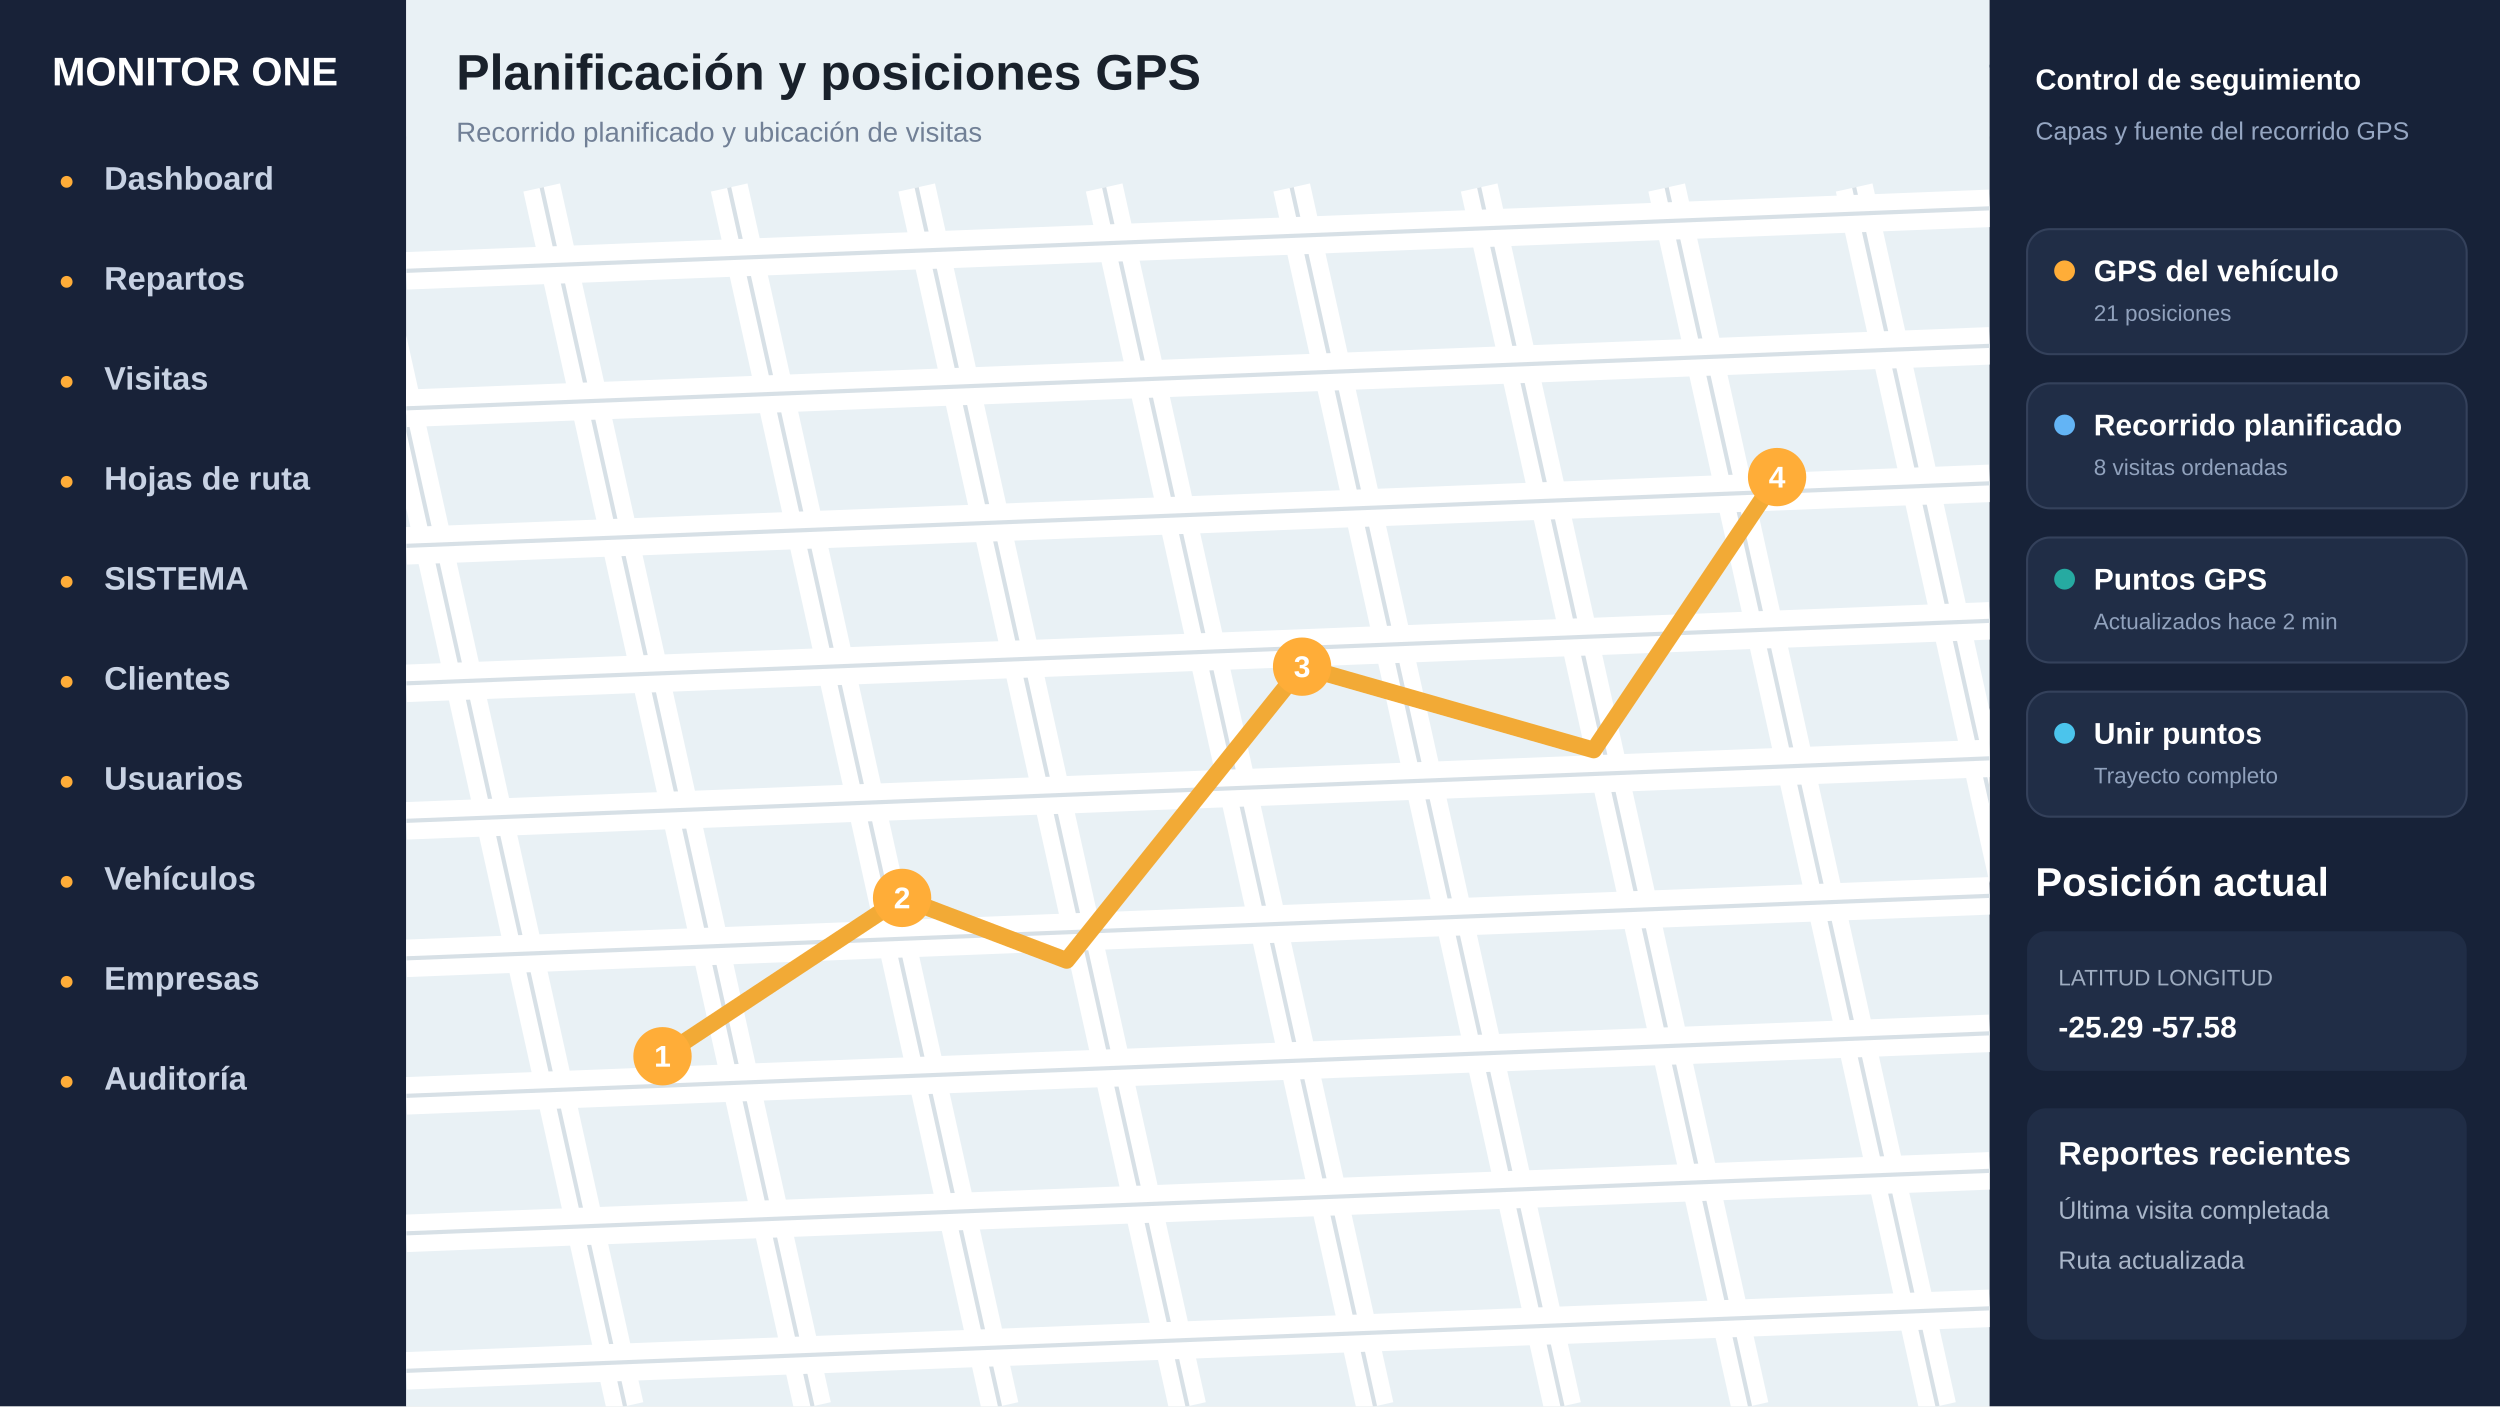
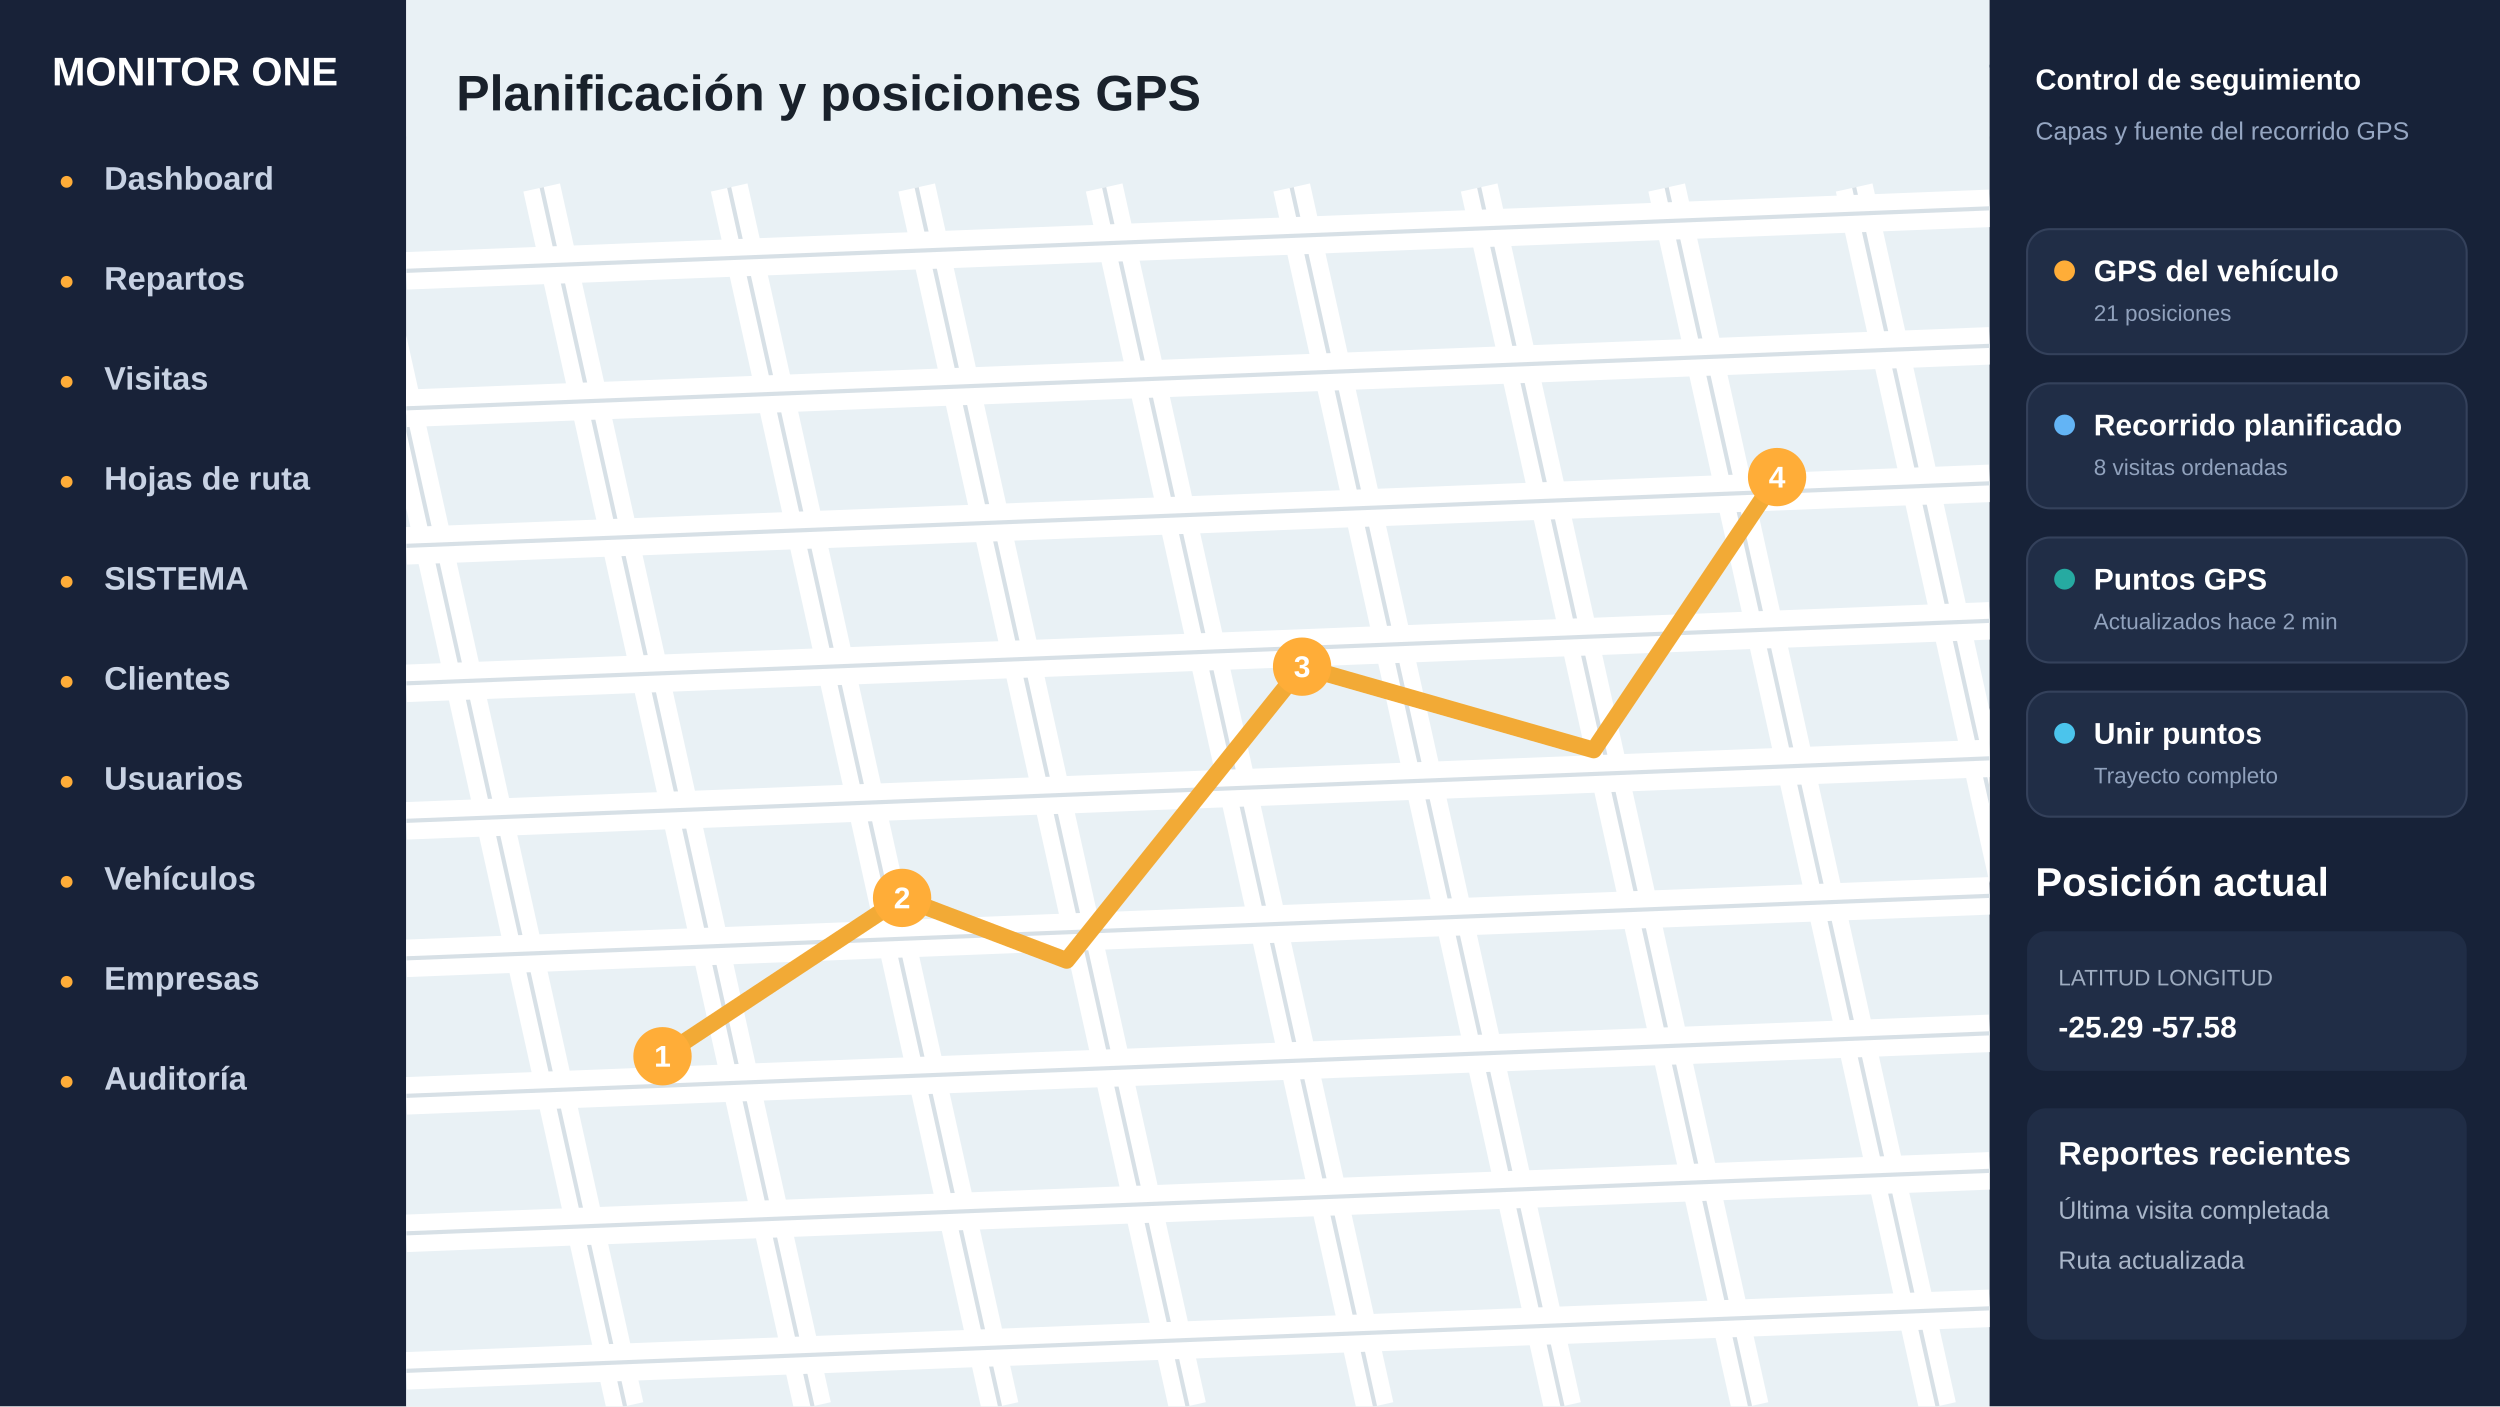
<svg xmlns="http://www.w3.org/2000/svg" viewBox="0 0 1200 675" role="img" aria-label="Monitor One planificación y seguimiento GPS">
  <defs>
    <clipPath id="mapClip">
      <rect x="195" y="70" width="760" height="605" />
    </clipPath>
  </defs>
  <rect width="1200" height="675" fill="#f0f2f5" />
  <rect x="0" y="0" width="1200" height="66" rx="0" fill="#fff" stroke="none" stroke-width="1" />
  <text x="20" y="41" font-family="Arial,Helvetica,sans-serif" font-size="21.6" fill="#19212b" font-weight="700">● ping·erp</text>
  <text x="155" y="39" font-family="Arial,Helvetica,sans-serif" font-size="15.5" fill="#718096" font-weight="600">Base</text>
  <text x="235" y="39" font-family="Arial,Helvetica,sans-serif" font-size="15.5" fill="#718096" font-weight="600">Stock</text>
  <text x="315" y="39" font-family="Arial,Helvetica,sans-serif" font-size="15.5" fill="#718096" font-weight="600">Encomiendas</text>
  <text x="440" y="39" font-family="Arial,Helvetica,sans-serif" font-size="15.5" fill="#718096" font-weight="600">Flota</text>
  <text x="495" y="39" font-family="Arial,Helvetica,sans-serif" font-size="15.5" fill="#718096" font-weight="600">Taller</text>
  <text x="565" y="39" font-family="Arial,Helvetica,sans-serif" font-size="15.5" fill="#718096" font-weight="600">Presupuesto</text>
  <text x="680" y="39" font-family="Arial,Helvetica,sans-serif" font-size="15.5" fill="#718096" font-weight="600">Ventas</text>
  <text x="750" y="39" font-family="Arial,Helvetica,sans-serif" font-size="15.5" fill="#718096" font-weight="600">Tesorería</text>
  <text x="835" y="39" font-family="Arial,Helvetica,sans-serif" font-size="15.5" fill="#718096" font-weight="600">Contratos</text>
  <text x="930" y="39" font-family="Arial,Helvetica,sans-serif" font-size="15.5" fill="#718096" font-weight="600">Contabilidad</text>
  <text x="1050" y="39" font-family="Arial,Helvetica,sans-serif" font-size="15.5" fill="#718096" font-weight="600">RRHH</text>
  <path d="M0 66H1200" stroke="#dfe4e9" stroke-width="1" />
  <rect x="0" y="0" width="195" height="675" rx="0" fill="#182238" stroke="none" stroke-width="1" />
  <text x="25" y="41" font-family="Arial,Helvetica,sans-serif" font-size="19.2" fill="#fff" font-weight="700">MONITOR ONE</text>
  <text x="28" y="91" font-family="Arial,Helvetica,sans-serif" font-size="13.2" fill="#ffad38" font-weight="400">●</text>
  <text x="50" y="91" font-family="Arial,Helvetica,sans-serif" font-size="15.6" fill="#c8d2e3" font-weight="600">Dashboard</text>
  <text x="28" y="139" font-family="Arial,Helvetica,sans-serif" font-size="13.2" fill="#ffad38" font-weight="400">●</text>
  <text x="50" y="139" font-family="Arial,Helvetica,sans-serif" font-size="15.6" fill="#c8d2e3" font-weight="600">Repartos</text>
  <text x="28" y="187" font-family="Arial,Helvetica,sans-serif" font-size="13.2" fill="#ffad38" font-weight="400">●</text>
  <text x="50" y="187" font-family="Arial,Helvetica,sans-serif" font-size="15.6" fill="#c8d2e3" font-weight="600">Visitas</text>
  <text x="28" y="235" font-family="Arial,Helvetica,sans-serif" font-size="13.2" fill="#ffad38" font-weight="400">●</text>
  <text x="50" y="235" font-family="Arial,Helvetica,sans-serif" font-size="15.6" fill="#c8d2e3" font-weight="600">Hojas de ruta</text>
  <text x="28" y="283" font-family="Arial,Helvetica,sans-serif" font-size="13.2" fill="#ffad38" font-weight="400">●</text>
  <text x="50" y="283" font-family="Arial,Helvetica,sans-serif" font-size="15.6" fill="#c8d2e3" font-weight="600">SISTEMA</text>
  <text x="28" y="331" font-family="Arial,Helvetica,sans-serif" font-size="13.2" fill="#ffad38" font-weight="400">●</text>
  <text x="50" y="331" font-family="Arial,Helvetica,sans-serif" font-size="15.6" fill="#c8d2e3" font-weight="600">Clientes</text>
  <text x="28" y="379" font-family="Arial,Helvetica,sans-serif" font-size="13.2" fill="#ffad38" font-weight="400">●</text>
  <text x="50" y="379" font-family="Arial,Helvetica,sans-serif" font-size="15.6" fill="#c8d2e3" font-weight="600">Usuarios</text>
  <text x="28" y="427" font-family="Arial,Helvetica,sans-serif" font-size="13.2" fill="#ffad38" font-weight="400">●</text>
  <text x="50" y="427" font-family="Arial,Helvetica,sans-serif" font-size="15.6" fill="#c8d2e3" font-weight="600">Vehículos</text>
  <text x="28" y="475" font-family="Arial,Helvetica,sans-serif" font-size="13.2" fill="#ffad38" font-weight="400">●</text>
  <text x="50" y="475" font-family="Arial,Helvetica,sans-serif" font-size="15.6" fill="#c8d2e3" font-weight="600">Empresas</text>
  <text x="28" y="523" font-family="Arial,Helvetica,sans-serif" font-size="13.2" fill="#ffad38" font-weight="400">●</text>
  <text x="50" y="523" font-family="Arial,Helvetica,sans-serif" font-size="15.6" fill="#c8d2e3" font-weight="600">Auditoría</text>
  <rect x="195" y="0" width="760" height="675" rx="0" fill="#e9f1f5" stroke="none" stroke-width="1" />
  <rect x="955" y="0" width="245" height="675" rx="0" fill="#172238" stroke="none" stroke-width="1" />
-   <text x="219" y="43" font-family="Arial,Helvetica,sans-serif" font-size="24" fill="#19212b" font-weight="700">Planificación y posiciones GPS</text>
-   <text x="219" y="68" font-family="Arial,Helvetica,sans-serif" font-size="13.2" fill="#718096" font-weight="400">Recorrido planificado y ubicación de visitas</text>
+   <text x="219" y="53" font-family="Arial,Helvetica,sans-serif" font-size="24" fill="#19212b" font-weight="700">Planificación y posiciones GPS</text>
  <g clip-path="url(#mapClip)">
    <path d="M170 90L300 675" stroke="#fff" stroke-width="18" />
    <path d="M170 90L300 675" stroke="#d7e0e6" stroke-width="2" />
    <path d="M260 90L390 675" stroke="#fff" stroke-width="18" />
    <path d="M260 90L390 675" stroke="#d7e0e6" stroke-width="2" />
    <path d="M350 90L480 675" stroke="#fff" stroke-width="18" />
    <path d="M350 90L480 675" stroke="#d7e0e6" stroke-width="2" />
    <path d="M440 90L570 675" stroke="#fff" stroke-width="18" />
    <path d="M440 90L570 675" stroke="#d7e0e6" stroke-width="2" />
    <path d="M530 90L660 675" stroke="#fff" stroke-width="18" />
    <path d="M530 90L660 675" stroke="#d7e0e6" stroke-width="2" />
    <path d="M620 90L750 675" stroke="#fff" stroke-width="18" />
    <path d="M620 90L750 675" stroke="#d7e0e6" stroke-width="2" />
    <path d="M710 90L840 675" stroke="#fff" stroke-width="18" />
    <path d="M710 90L840 675" stroke="#d7e0e6" stroke-width="2" />
    <path d="M800 90L930 675" stroke="#fff" stroke-width="18" />
    <path d="M800 90L930 675" stroke="#d7e0e6" stroke-width="2" />
    <path d="M890 90L1020 675" stroke="#fff" stroke-width="18" />
    <path d="M890 90L1020 675" stroke="#d7e0e6" stroke-width="2" />
    <path d="M980 90L1110 675" stroke="#fff" stroke-width="18" />
    <path d="M980 90L1110 675" stroke="#d7e0e6" stroke-width="2" />
    <path d="M195 130L955 100" stroke="#fff" stroke-width="18" />
    <path d="M195 130L955 100" stroke="#d7e0e6" stroke-width="2" />
    <path d="M195 196L955 166" stroke="#fff" stroke-width="18" />
    <path d="M195 196L955 166" stroke="#d7e0e6" stroke-width="2" />
    <path d="M195 262L955 232" stroke="#fff" stroke-width="18" />
    <path d="M195 262L955 232" stroke="#d7e0e6" stroke-width="2" />
    <path d="M195 328L955 298" stroke="#fff" stroke-width="18" />
    <path d="M195 328L955 298" stroke="#d7e0e6" stroke-width="2" />
    <path d="M195 394L955 364" stroke="#fff" stroke-width="18" />
    <path d="M195 394L955 364" stroke="#d7e0e6" stroke-width="2" />
    <path d="M195 460L955 430" stroke="#fff" stroke-width="18" />
    <path d="M195 460L955 430" stroke="#d7e0e6" stroke-width="2" />
    <path d="M195 526L955 496" stroke="#fff" stroke-width="18" />
    <path d="M195 526L955 496" stroke="#d7e0e6" stroke-width="2" />
    <path d="M195 592L955 562" stroke="#fff" stroke-width="18" />
    <path d="M195 592L955 562" stroke="#d7e0e6" stroke-width="2" />
    <path d="M195 658L955 628" stroke="#fff" stroke-width="18" />
    <path d="M195 658L955 628" stroke="#d7e0e6" stroke-width="2" />
    <path d="M318 507L433 431L512 461L625 320L765 360L853 229" fill="none" stroke="#f2aa36" stroke-width="8" stroke-linecap="round" stroke-linejoin="round" />
    <circle cx="318" cy="507" r="14" fill="#ffad38" />
    <text x="314" y="512" font-family="Arial,Helvetica,sans-serif" font-size="14.4" fill="#fff" font-weight="700">1</text>
    <circle cx="433" cy="431" r="14" fill="#ffad38" />
    <text x="429" y="436" font-family="Arial,Helvetica,sans-serif" font-size="14.4" fill="#fff" font-weight="700">2</text>
    <circle cx="625" cy="320" r="14" fill="#ffad38" />
    <text x="621" y="325" font-family="Arial,Helvetica,sans-serif" font-size="14.4" fill="#fff" font-weight="700">3</text>
    <circle cx="853" cy="229" r="14" fill="#ffad38" />
    <text x="849" y="234" font-family="Arial,Helvetica,sans-serif" font-size="14.4" fill="#fff" font-weight="700">4</text>
  </g>
  <text x="977" y="43" font-family="Arial,Helvetica,sans-serif" font-size="14" fill="#fff" font-weight="700">Control de seguimiento</text>
  <text x="977" y="67" font-family="Arial,Helvetica,sans-serif" font-size="12" fill="#95a6c2" font-weight="400">Capas y fuente del recorrido GPS</text>
  <rect x="973" y="110" width="211" height="60" rx="11" fill="#202d46" stroke="#34415b" stroke-width="1" />
  <circle cx="991" cy="130" r="5" fill="#ffad38" />
  <text x="1005" y="135" font-family="Arial,Helvetica,sans-serif" font-size="14.4" fill="#fff" font-weight="700">GPS del vehículo</text>
  <text x="1005" y="154" font-family="Arial,Helvetica,sans-serif" font-size="10.8" fill="#91a2bd" font-weight="400">21 posiciones</text>
  <rect x="973" y="184" width="211" height="60" rx="11" fill="#202d46" stroke="#34415b" stroke-width="1" />
  <circle cx="991" cy="204" r="5" fill="#63b4f5" />
  <text x="1005" y="209" font-family="Arial,Helvetica,sans-serif" font-size="14.4" fill="#fff" font-weight="700">Recorrido planificado</text>
  <text x="1005" y="228" font-family="Arial,Helvetica,sans-serif" font-size="10.8" fill="#91a2bd" font-weight="400">8 visitas ordenadas</text>
  <rect x="973" y="258" width="211" height="60" rx="11" fill="#202d46" stroke="#34415b" stroke-width="1" />
  <circle cx="991" cy="278" r="5" fill="#26aaa1" />
  <text x="1005" y="283" font-family="Arial,Helvetica,sans-serif" font-size="14.4" fill="#fff" font-weight="700">Puntos GPS</text>
  <text x="1005" y="302" font-family="Arial,Helvetica,sans-serif" font-size="10.8" fill="#91a2bd" font-weight="400">Actualizados hace 2 min</text>
  <rect x="973" y="332" width="211" height="60" rx="11" fill="#202d46" stroke="#34415b" stroke-width="1" />
  <circle cx="991" cy="352" r="5" fill="#4bc4ec" />
  <text x="1005" y="357" font-family="Arial,Helvetica,sans-serif" font-size="14.4" fill="#fff" font-weight="700">Unir puntos</text>
  <text x="1005" y="376" font-family="Arial,Helvetica,sans-serif" font-size="10.8" fill="#91a2bd" font-weight="400">Trayecto completo</text>
  <text x="977" y="430" font-family="Arial,Helvetica,sans-serif" font-size="19.2" fill="#fff" font-weight="700">Posición actual</text>
  <rect x="973" y="447" width="211" height="67" rx="9" fill="#202d46" stroke="none" stroke-width="1" />
  <text x="988" y="473" font-family="Arial,Helvetica,sans-serif" font-size="10.8" fill="#9eacc0" font-weight="400">LATITUD        LONGITUD</text>
  <text x="988" y="498" font-family="Arial,Helvetica,sans-serif" font-size="14.4" fill="#fff" font-weight="700">-25.29            -57.58</text>
  <rect x="973" y="532" width="211" height="111" rx="9" fill="#202d46" stroke="none" stroke-width="1" />
  <text x="988" y="559" font-family="Arial,Helvetica,sans-serif" font-size="15.6" fill="#fff" font-weight="700">Reportes recientes</text>
  <text x="988" y="585" font-family="Arial,Helvetica,sans-serif" font-size="12" fill="#a9b6c9" font-weight="400">Última visita completada</text>
  <text x="988" y="609" font-family="Arial,Helvetica,sans-serif" font-size="12" fill="#a9b6c9" font-weight="400">Ruta actualizada</text>
</svg>
